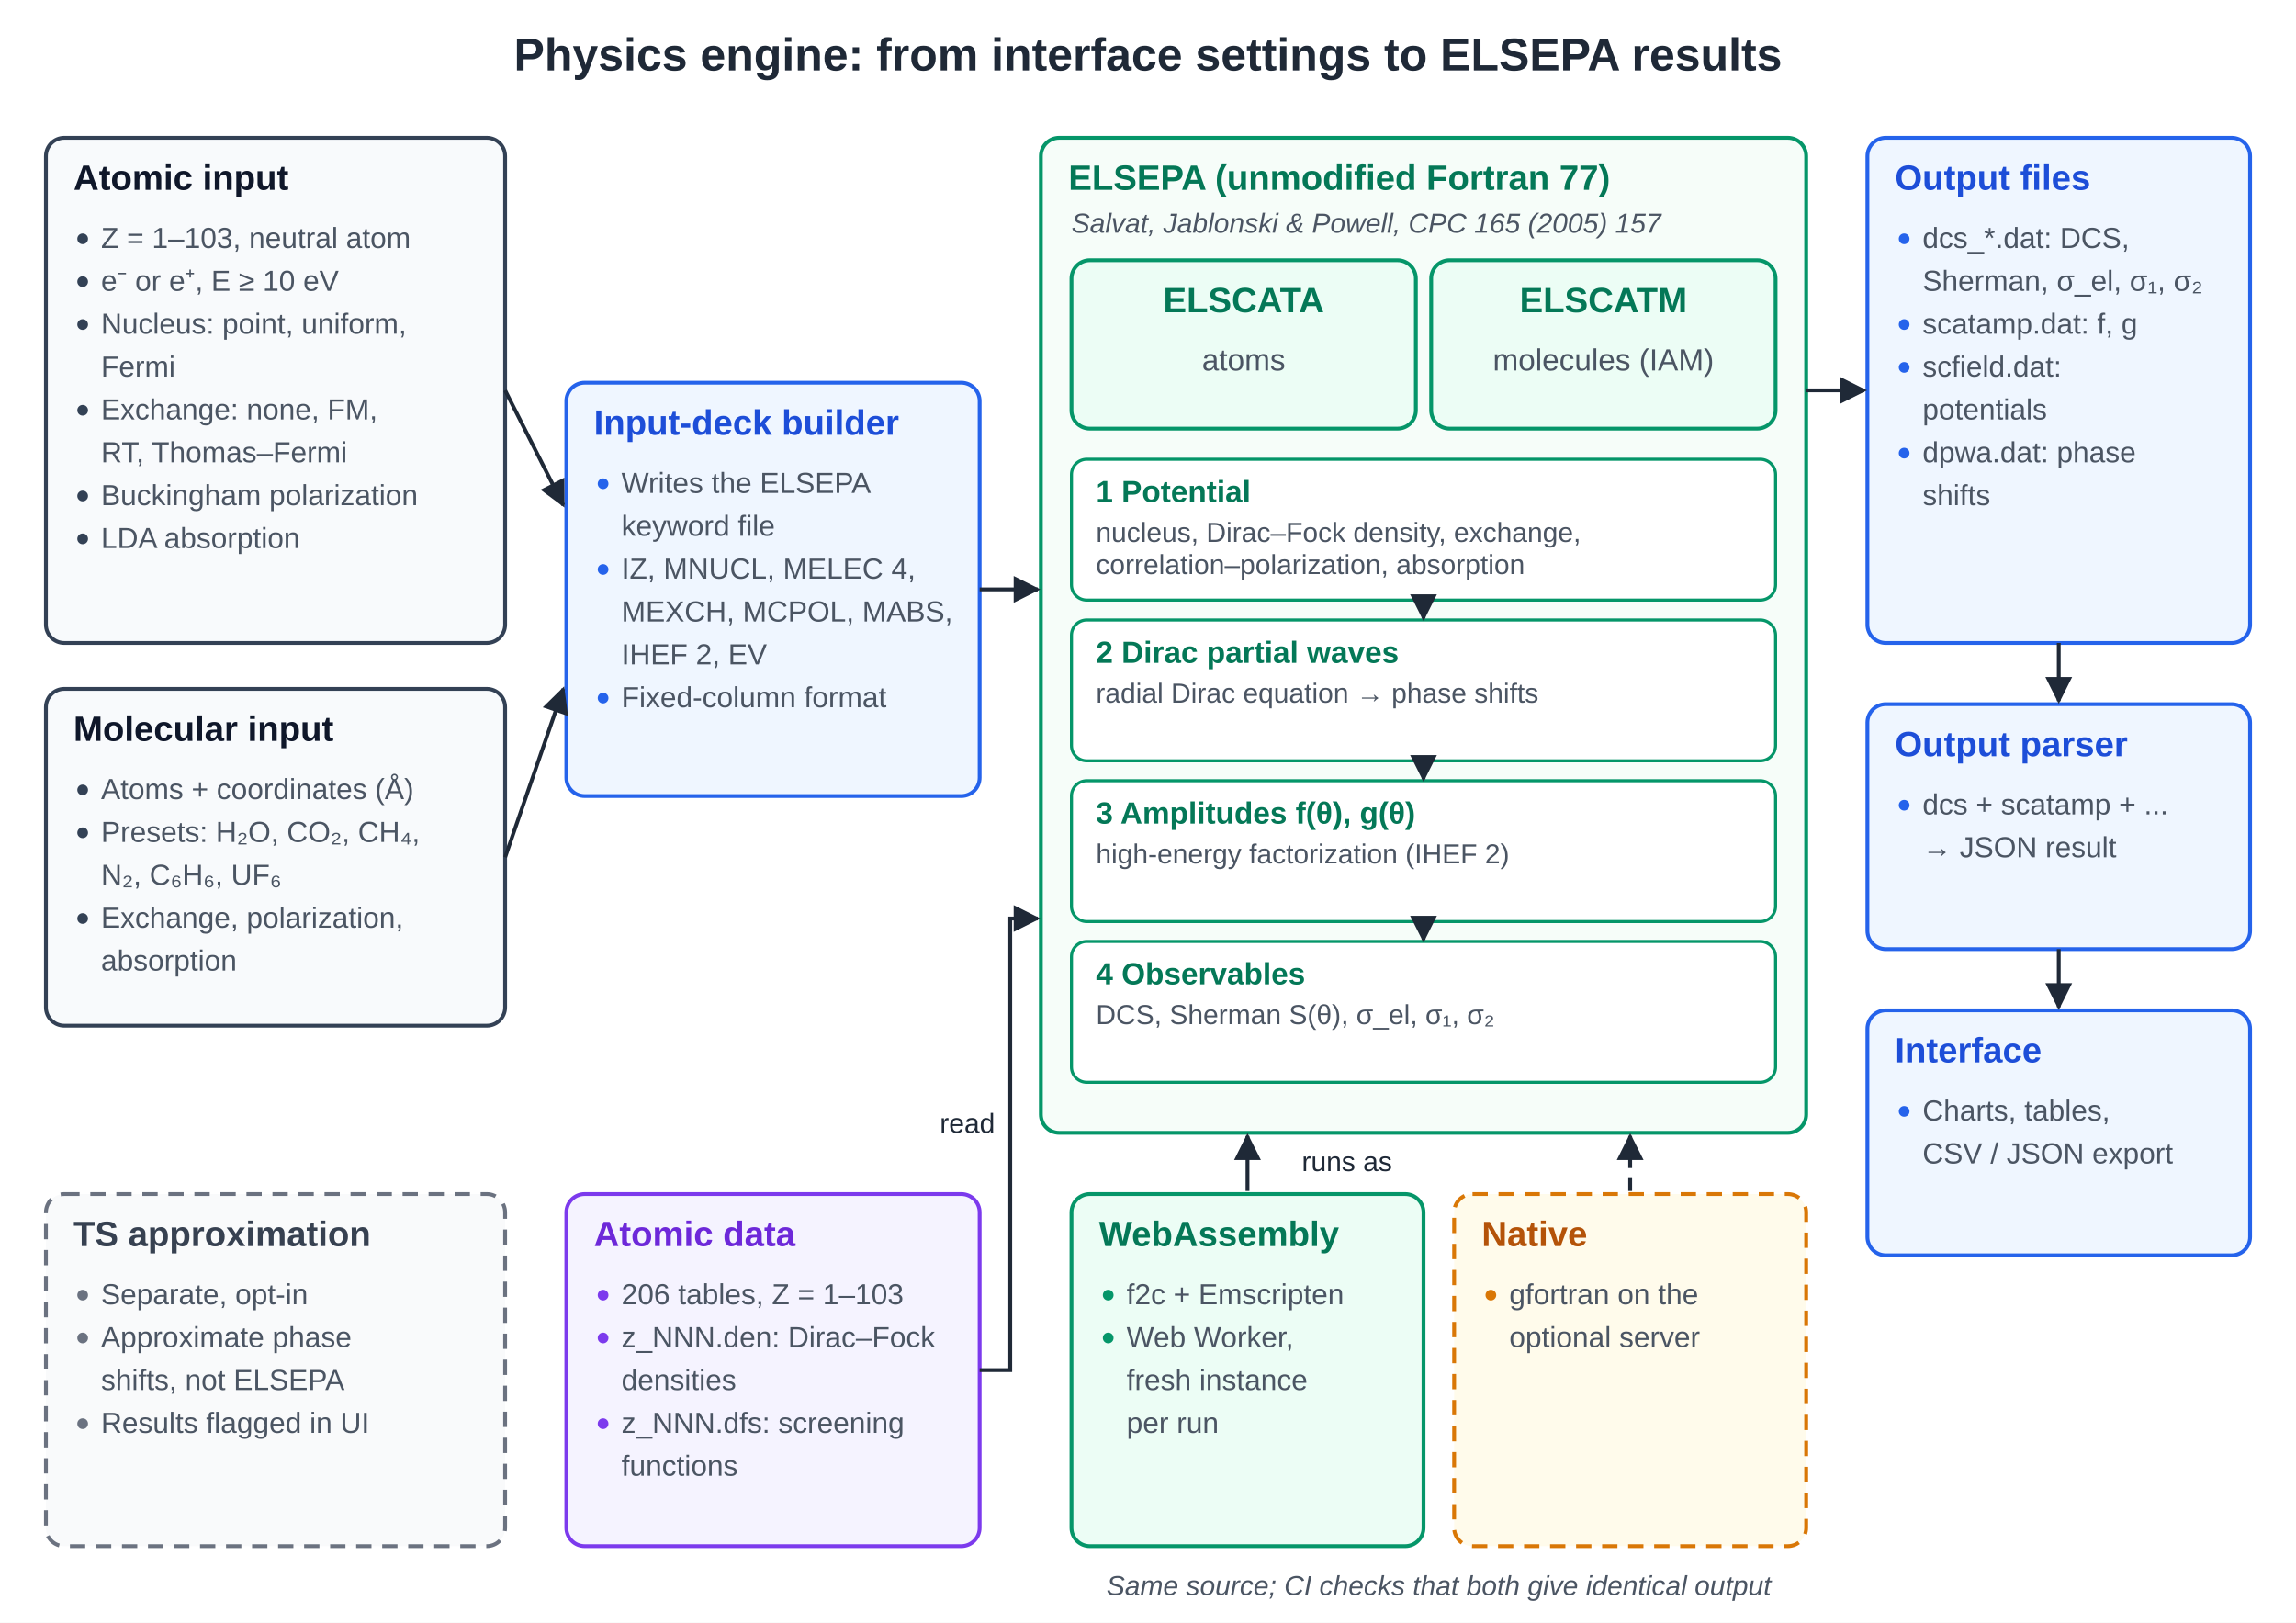
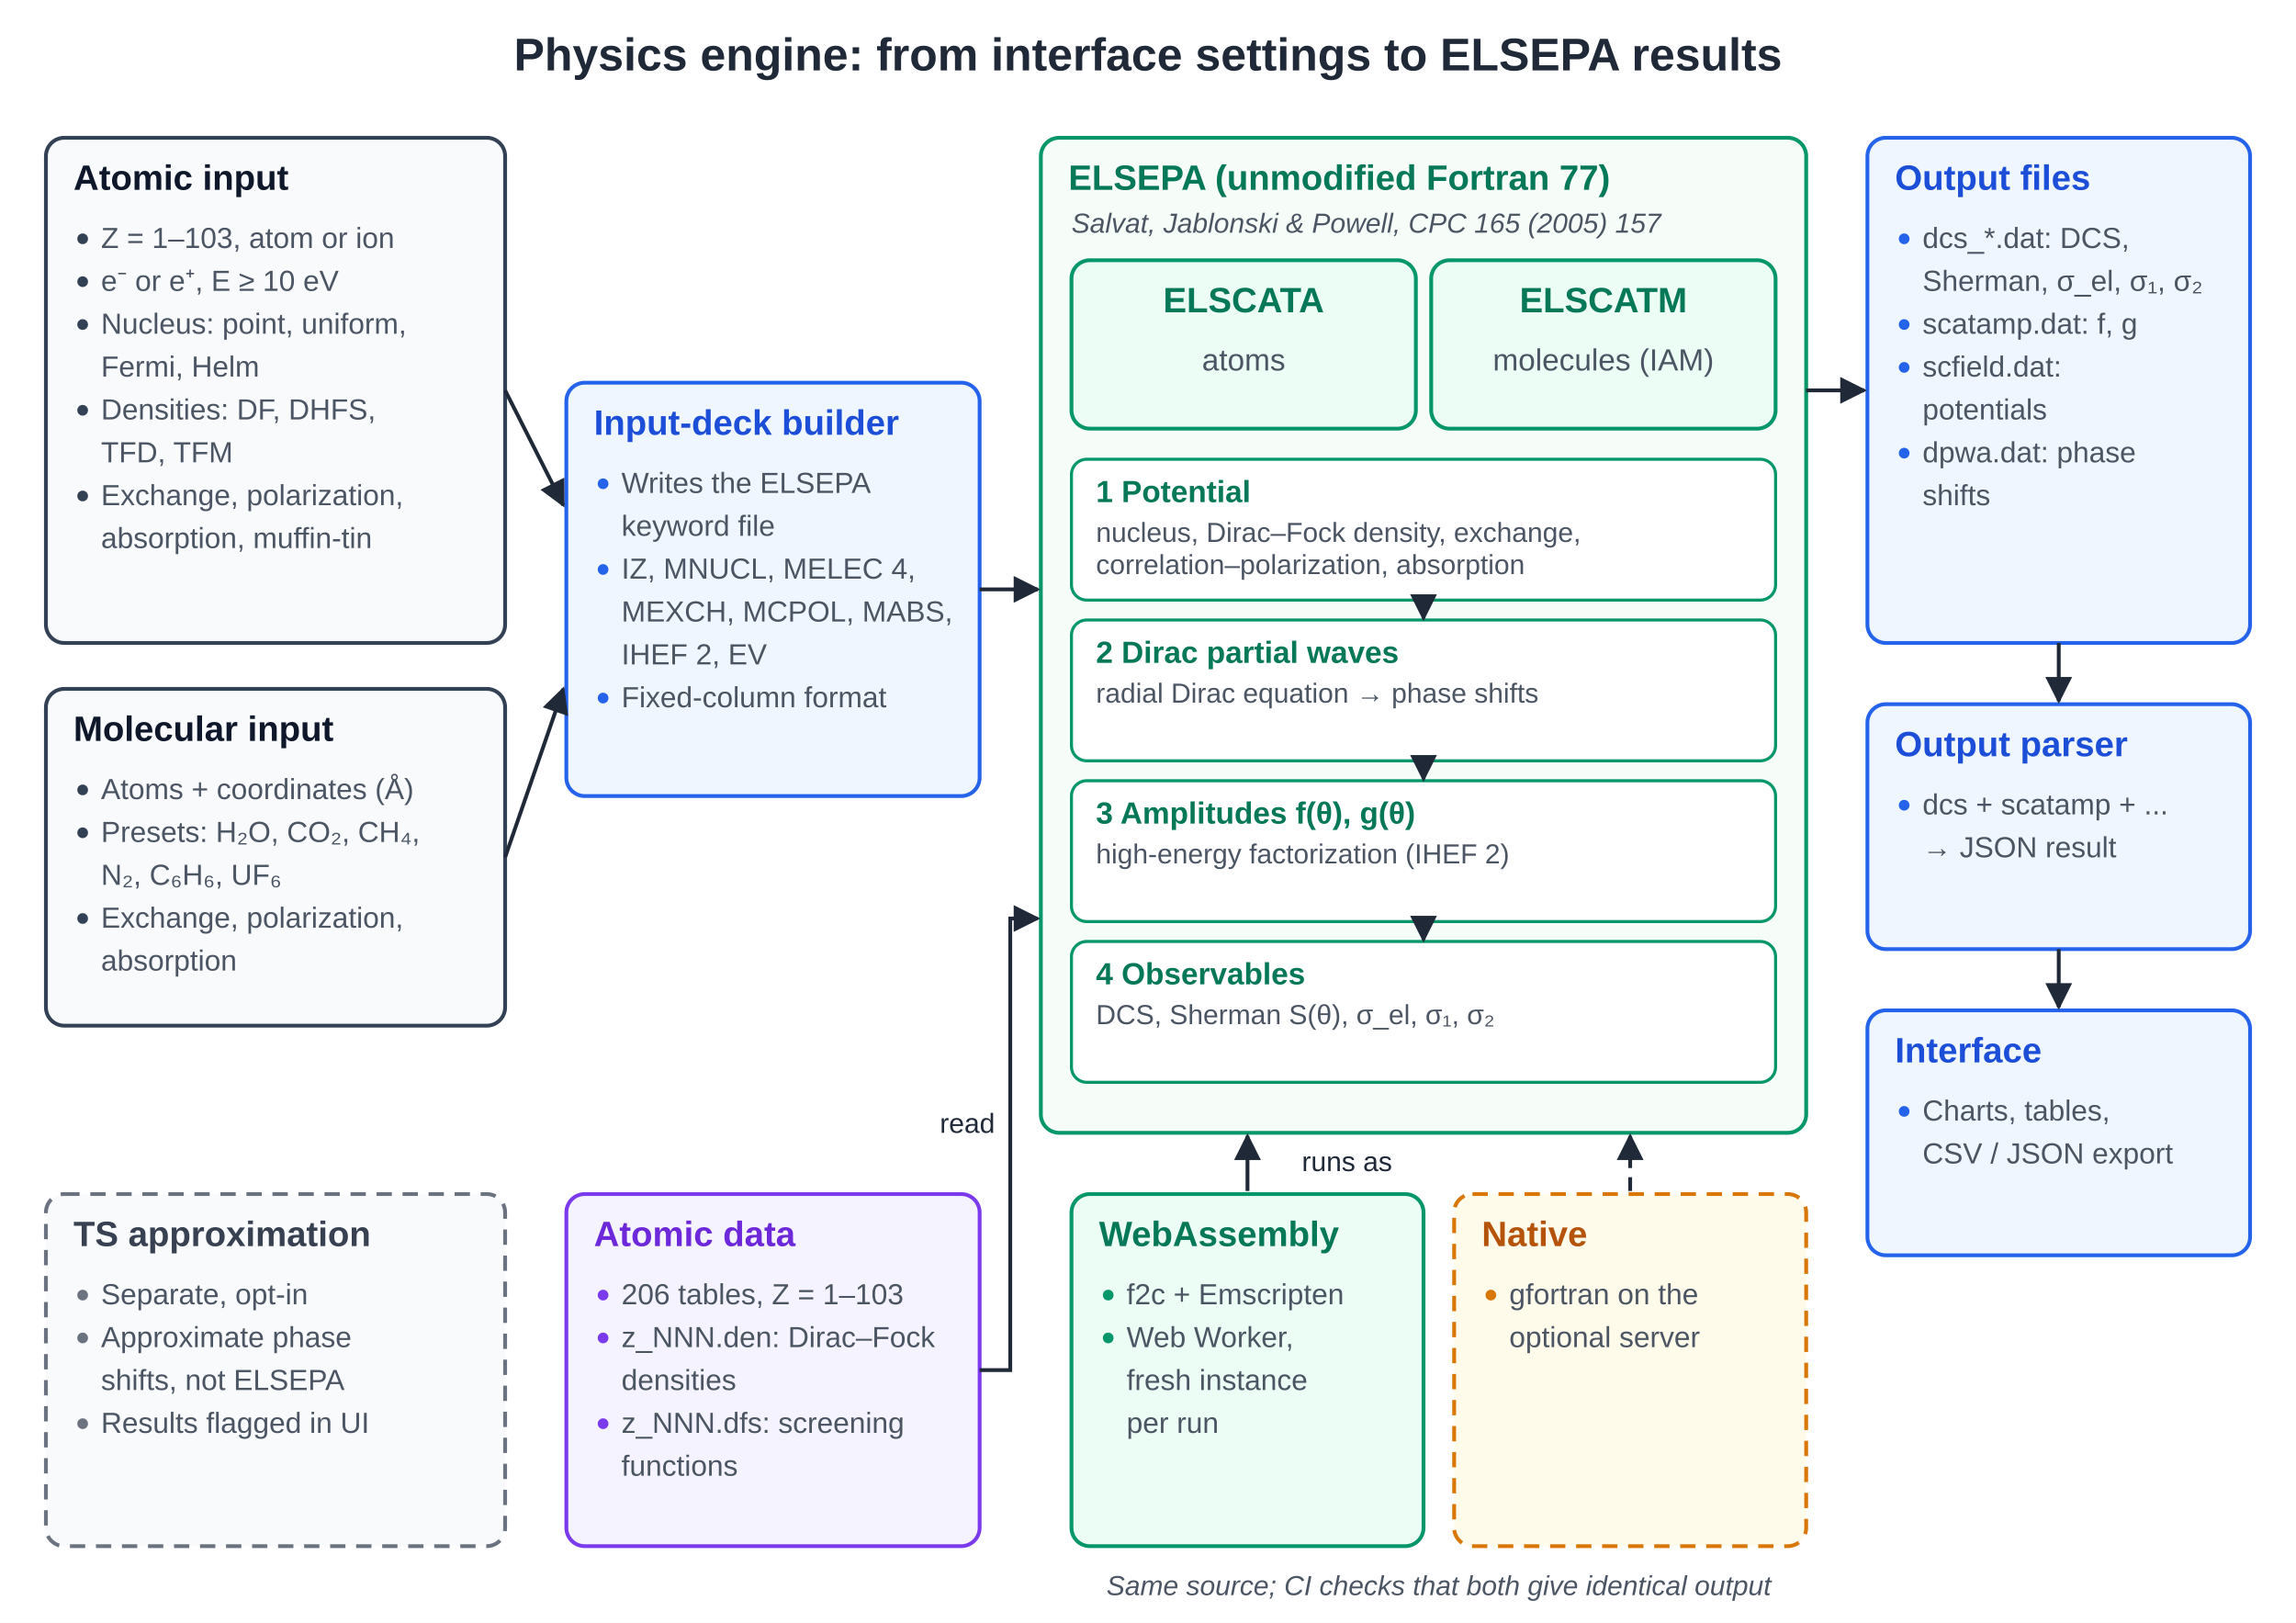
<svg xmlns="http://www.w3.org/2000/svg" width="1500" height="1060" viewBox="0 0 1500 1060">
  <defs>
    <marker id="ah" viewBox="0 0 10 10" refX="9" refY="5" markerWidth="7" markerHeight="7" orient="auto-start-reverse">
      <path d="M0,0 L10,5 L0,10 z" fill="#1f2937" />
    </marker>
  </defs>
  <rect width="100%" height="100%" fill="#ffffff" />
  <text x="750.0" y="46" font-family="Arial, Helvetica, sans-serif" font-size="30" font-weight="bold" text-anchor="middle" fill="#1f2937">Physics engine: from interface settings to ELSEPA results</text>
  <rect x="30" y="90" width="300" height="330" rx="12" fill="#f8fafc" stroke="#334155" stroke-width="2.5" />
  <text x="48" y="124" font-family="Arial, Helvetica, sans-serif" font-size="23" font-weight="bold" text-anchor="start" fill="#0f172a">Atomic input</text>
  <circle cx="54" cy="156" r="3.5" fill="#334155" />
-   <text x="66" y="162" font-family="Arial, Helvetica, sans-serif" font-size="19" font-weight="normal" text-anchor="start" fill="#4b5563">Z = 1–103, neutral atom</text>
+   <text x="66" y="162" font-family="Arial, Helvetica, sans-serif" font-size="19" font-weight="normal" text-anchor="start" fill="#4b5563">Z = 1–103, atom or ion</text>
  <circle cx="54" cy="184" r="3.5" fill="#334155" />
  <text x="66" y="190" font-family="Arial, Helvetica, sans-serif" font-size="19" font-weight="normal" text-anchor="start" fill="#4b5563">e⁻ or e⁺, E ≥ 10 eV</text>
  <circle cx="54" cy="212" r="3.5" fill="#334155" />
  <text x="66" y="218" font-family="Arial, Helvetica, sans-serif" font-size="19" font-weight="normal" text-anchor="start" fill="#4b5563">Nucleus: point, uniform,</text>
-   <text x="66" y="246" font-family="Arial, Helvetica, sans-serif" font-size="19" font-weight="normal" text-anchor="start" fill="#4b5563">Fermi</text>
+   <text x="66" y="246" font-family="Arial, Helvetica, sans-serif" font-size="19" font-weight="normal" text-anchor="start" fill="#4b5563">Fermi, Helm</text>
  <circle cx="54" cy="268" r="3.5" fill="#334155" />
-   <text x="66" y="274" font-family="Arial, Helvetica, sans-serif" font-size="19" font-weight="normal" text-anchor="start" fill="#4b5563">Exchange: none, FM,</text>
-   <text x="66" y="302" font-family="Arial, Helvetica, sans-serif" font-size="19" font-weight="normal" text-anchor="start" fill="#4b5563">RT, Thomas–Fermi</text>
+   <text x="66" y="274" font-family="Arial, Helvetica, sans-serif" font-size="19" font-weight="normal" text-anchor="start" fill="#4b5563">Densities: DF, DHFS,</text>
+   <text x="66" y="302" font-family="Arial, Helvetica, sans-serif" font-size="19" font-weight="normal" text-anchor="start" fill="#4b5563">TFD, TFM</text>
  <circle cx="54" cy="324" r="3.5" fill="#334155" />
-   <text x="66" y="330" font-family="Arial, Helvetica, sans-serif" font-size="19" font-weight="normal" text-anchor="start" fill="#4b5563">Buckingham polarization</text>
-   <circle cx="54" cy="352" r="3.5" fill="#334155" />
-   <text x="66" y="358" font-family="Arial, Helvetica, sans-serif" font-size="19" font-weight="normal" text-anchor="start" fill="#4b5563">LDA absorption</text>
+   <text x="66" y="330" font-family="Arial, Helvetica, sans-serif" font-size="19" font-weight="normal" text-anchor="start" fill="#4b5563">Exchange, polarization,</text>
+   <text x="66" y="358" font-family="Arial, Helvetica, sans-serif" font-size="19" font-weight="normal" text-anchor="start" fill="#4b5563">absorption, muffin-tin</text>
  <rect x="30" y="450" width="300" height="220" rx="12" fill="#f8fafc" stroke="#334155" stroke-width="2.5" />
  <text x="48" y="484" font-family="Arial, Helvetica, sans-serif" font-size="23" font-weight="bold" text-anchor="start" fill="#0f172a">Molecular input</text>
  <circle cx="54" cy="516" r="3.5" fill="#334155" />
  <text x="66" y="522" font-family="Arial, Helvetica, sans-serif" font-size="19" font-weight="normal" text-anchor="start" fill="#4b5563">Atoms + coordinates (Å)</text>
  <circle cx="54" cy="544" r="3.5" fill="#334155" />
  <text x="66" y="550" font-family="Arial, Helvetica, sans-serif" font-size="19" font-weight="normal" text-anchor="start" fill="#4b5563">Presets: H₂O, CO₂, CH₄,</text>
  <text x="66" y="578" font-family="Arial, Helvetica, sans-serif" font-size="19" font-weight="normal" text-anchor="start" fill="#4b5563">N₂, C₆H₆, UF₆</text>
  <circle cx="54" cy="600" r="3.5" fill="#334155" />
  <text x="66" y="606" font-family="Arial, Helvetica, sans-serif" font-size="19" font-weight="normal" text-anchor="start" fill="#4b5563">Exchange, polarization,</text>
  <text x="66" y="634" font-family="Arial, Helvetica, sans-serif" font-size="19" font-weight="normal" text-anchor="start" fill="#4b5563">absorption</text>
  <rect x="370" y="250" width="270" height="270" rx="12" fill="#eff6ff" stroke="#2563eb" stroke-width="2.5" />
  <text x="388" y="284" font-family="Arial, Helvetica, sans-serif" font-size="23" font-weight="bold" text-anchor="start" fill="#1d4ed8">Input-deck builder</text>
  <circle cx="394" cy="316" r="3.5" fill="#2563eb" />
  <text x="406" y="322" font-family="Arial, Helvetica, sans-serif" font-size="19" font-weight="normal" text-anchor="start" fill="#4b5563">Writes the ELSEPA</text>
  <text x="406" y="350" font-family="Arial, Helvetica, sans-serif" font-size="19" font-weight="normal" text-anchor="start" fill="#4b5563">keyword file</text>
  <circle cx="394" cy="372" r="3.5" fill="#2563eb" />
  <text x="406" y="378" font-family="Arial, Helvetica, sans-serif" font-size="19" font-weight="normal" text-anchor="start" fill="#4b5563">IZ, MNUCL, MELEC 4,</text>
  <text x="406" y="406" font-family="Arial, Helvetica, sans-serif" font-size="19" font-weight="normal" text-anchor="start" fill="#4b5563">MEXCH, MCPOL, MABS,</text>
  <text x="406" y="434" font-family="Arial, Helvetica, sans-serif" font-size="19" font-weight="normal" text-anchor="start" fill="#4b5563">IHEF 2, EV</text>
  <circle cx="394" cy="456" r="3.5" fill="#2563eb" />
  <text x="406" y="462" font-family="Arial, Helvetica, sans-serif" font-size="19" font-weight="normal" text-anchor="start" fill="#4b5563">Fixed-column format</text>
  <path d="M330,255 L368,330" fill="none" stroke="#1f2937" stroke-width="2.5" marker-end="url(#ah)" />
  <path d="M330,560 L368,450" fill="none" stroke="#1f2937" stroke-width="2.5" marker-end="url(#ah)" />
  <rect x="680" y="90" width="500" height="650" rx="12" fill="#f6fdf9" stroke="#059669" stroke-width="2.5" />
  <text x="698" y="124" font-family="Arial, Helvetica, sans-serif" font-size="23" font-weight="bold" text-anchor="start" fill="#047857">ELSEPA (unmodified Fortran 77)</text>
  <text x="700" y="152" font-family="Arial, Helvetica, sans-serif" font-size="18" font-weight="normal" text-anchor="start" fill="#4b5563" font-style="italic">Salvat, Jablonski &amp; Powell, CPC 165 (2005) 157</text>
  <rect x="700" y="170" width="225" height="110" rx="12" fill="#ecfdf5" stroke="#059669" stroke-width="2.5" />
  <text x="812.5" y="204" font-family="Arial, Helvetica, sans-serif" font-size="23" font-weight="bold" text-anchor="middle" fill="#047857">ELSCATA</text>
  <text x="812.5" y="242" font-family="Arial, Helvetica, sans-serif" font-size="20" font-weight="normal" text-anchor="middle" fill="#4b5563">atoms</text>
  <rect x="935" y="170" width="225" height="110" rx="12" fill="#ecfdf5" stroke="#059669" stroke-width="2.5" />
  <text x="1047.5" y="204" font-family="Arial, Helvetica, sans-serif" font-size="23" font-weight="bold" text-anchor="middle" fill="#047857">ELSCATM</text>
  <text x="1047.5" y="242" font-family="Arial, Helvetica, sans-serif" font-size="20" font-weight="normal" text-anchor="middle" fill="#4b5563">molecules (IAM)</text>
  <rect x="700" y="300" width="460" height="92" rx="10" fill="#ffffff" stroke="#059669" stroke-width="2" />
  <text x="716" y="328" font-family="Arial, Helvetica, sans-serif" font-size="20" font-weight="bold" text-anchor="start" fill="#047857">1  Potential</text>
  <text x="716" y="354" font-family="Arial, Helvetica, sans-serif" font-size="18" font-weight="normal" text-anchor="start" fill="#4b5563">nucleus, Dirac–Fock density, exchange,</text>
  <text x="716" y="375" font-family="Arial, Helvetica, sans-serif" font-size="18" font-weight="normal" text-anchor="start" fill="#4b5563">correlation–polarization, absorption</text>
  <rect x="700" y="405" width="460" height="92" rx="10" fill="#ffffff" stroke="#059669" stroke-width="2" />
  <text x="716" y="433" font-family="Arial, Helvetica, sans-serif" font-size="20" font-weight="bold" text-anchor="start" fill="#047857">2  Dirac partial waves</text>
  <text x="716" y="459" font-family="Arial, Helvetica, sans-serif" font-size="18" font-weight="normal" text-anchor="start" fill="#4b5563">radial Dirac equation → phase shifts</text>
  <path d="M930,392 L930,404" fill="none" stroke="#1f2937" stroke-width="2.5" marker-end="url(#ah)" />
  <rect x="700" y="510" width="460" height="92" rx="10" fill="#ffffff" stroke="#059669" stroke-width="2" />
  <text x="716" y="538" font-family="Arial, Helvetica, sans-serif" font-size="20" font-weight="bold" text-anchor="start" fill="#047857">3  Amplitudes f(θ), g(θ)</text>
  <text x="716" y="564" font-family="Arial, Helvetica, sans-serif" font-size="18" font-weight="normal" text-anchor="start" fill="#4b5563">high-energy factorization (IHEF 2)</text>
  <path d="M930,497 L930,509" fill="none" stroke="#1f2937" stroke-width="2.5" marker-end="url(#ah)" />
  <rect x="700" y="615" width="460" height="92" rx="10" fill="#ffffff" stroke="#059669" stroke-width="2" />
  <text x="716" y="643" font-family="Arial, Helvetica, sans-serif" font-size="20" font-weight="bold" text-anchor="start" fill="#047857">4  Observables</text>
  <text x="716" y="669" font-family="Arial, Helvetica, sans-serif" font-size="18" font-weight="normal" text-anchor="start" fill="#4b5563">DCS, Sherman S(θ), σ_el, σ₁, σ₂</text>
  <path d="M930,602 L930,614" fill="none" stroke="#1f2937" stroke-width="2.5" marker-end="url(#ah)" />
  <path d="M640,385 L678,385" fill="none" stroke="#1f2937" stroke-width="2.5" marker-end="url(#ah)" />
  <rect x="370" y="780" width="270" height="230" rx="12" fill="#f5f3ff" stroke="#7c3aed" stroke-width="2.5" />
  <text x="388" y="814" font-family="Arial, Helvetica, sans-serif" font-size="23" font-weight="bold" text-anchor="start" fill="#6d28d9">Atomic data</text>
  <circle cx="394" cy="846" r="3.5" fill="#7c3aed" />
  <text x="406" y="852" font-family="Arial, Helvetica, sans-serif" font-size="19" font-weight="normal" text-anchor="start" fill="#4b5563">206 tables, Z = 1–103</text>
  <circle cx="394" cy="874" r="3.5" fill="#7c3aed" />
  <text x="406" y="880" font-family="Arial, Helvetica, sans-serif" font-size="19" font-weight="normal" text-anchor="start" fill="#4b5563">z_NNN.den: Dirac–Fock</text>
  <text x="406" y="908" font-family="Arial, Helvetica, sans-serif" font-size="19" font-weight="normal" text-anchor="start" fill="#4b5563">densities</text>
  <circle cx="394" cy="930" r="3.5" fill="#7c3aed" />
  <text x="406" y="936" font-family="Arial, Helvetica, sans-serif" font-size="19" font-weight="normal" text-anchor="start" fill="#4b5563">z_NNN.dfs: screening</text>
  <text x="406" y="964" font-family="Arial, Helvetica, sans-serif" font-size="19" font-weight="normal" text-anchor="start" fill="#4b5563">functions</text>
  <path d="M640,895 L660,895 L660,600 L678,600" fill="none" stroke="#1f2937" stroke-width="2.5" marker-end="url(#ah)" />
  <text x="650" y="740" font-family="Arial, Helvetica, sans-serif" font-size="18" text-anchor="end" fill="#1f2937" stroke="#ffffff" stroke-width="6" paint-order="stroke">read</text>
  <rect x="700" y="780" width="230" height="230" rx="12" fill="#ecfdf5" stroke="#059669" stroke-width="2.5" />
  <text x="718" y="814" font-family="Arial, Helvetica, sans-serif" font-size="23" font-weight="bold" text-anchor="start" fill="#047857">WebAssembly</text>
  <circle cx="724" cy="846" r="3.5" fill="#059669" />
  <text x="736" y="852" font-family="Arial, Helvetica, sans-serif" font-size="19" font-weight="normal" text-anchor="start" fill="#4b5563">f2c + Emscripten</text>
  <circle cx="724" cy="874" r="3.5" fill="#059669" />
  <text x="736" y="880" font-family="Arial, Helvetica, sans-serif" font-size="19" font-weight="normal" text-anchor="start" fill="#4b5563">Web Worker,</text>
  <text x="736" y="908" font-family="Arial, Helvetica, sans-serif" font-size="19" font-weight="normal" text-anchor="start" fill="#4b5563">fresh instance</text>
  <text x="736" y="936" font-family="Arial, Helvetica, sans-serif" font-size="19" font-weight="normal" text-anchor="start" fill="#4b5563">per run</text>
  <rect x="950" y="780" width="230" height="230" rx="12" fill="#fffbeb" stroke="#d97706" stroke-width="2.5" stroke-dasharray="10 7" />
  <text x="968" y="814" font-family="Arial, Helvetica, sans-serif" font-size="23" font-weight="bold" text-anchor="start" fill="#b45309">Native</text>
  <circle cx="974" cy="846" r="3.5" fill="#d97706" />
  <text x="986" y="852" font-family="Arial, Helvetica, sans-serif" font-size="19" font-weight="normal" text-anchor="start" fill="#4b5563">gfortran on the</text>
  <text x="986" y="880" font-family="Arial, Helvetica, sans-serif" font-size="19" font-weight="normal" text-anchor="start" fill="#4b5563">optional server</text>
  <path d="M815,778 L815,742" fill="none" stroke="#1f2937" stroke-width="2.5" marker-end="url(#ah)" />
  <text x="880" y="765" font-family="Arial, Helvetica, sans-serif" font-size="18" text-anchor="middle" fill="#1f2937" stroke="#ffffff" stroke-width="6" paint-order="stroke">runs as</text>
  <path d="M1065,778 L1065,742" fill="none" stroke="#1f2937" stroke-width="2.5" stroke-dasharray="9 6" marker-end="url(#ah)" />
  <text x="940" y="1042" font-family="Arial, Helvetica, sans-serif" font-size="18" font-weight="normal" text-anchor="middle" fill="#4b5563" font-style="italic">Same source; CI checks that both give identical output</text>
  <rect x="1220" y="90" width="250" height="330" rx="12" fill="#eff6ff" stroke="#2563eb" stroke-width="2.5" />
  <text x="1238" y="124" font-family="Arial, Helvetica, sans-serif" font-size="23" font-weight="bold" text-anchor="start" fill="#1d4ed8">Output files</text>
  <circle cx="1244" cy="156" r="3.5" fill="#2563eb" />
  <text x="1256" y="162" font-family="Arial, Helvetica, sans-serif" font-size="19" font-weight="normal" text-anchor="start" fill="#4b5563">dcs_*.dat: DCS,</text>
  <text x="1256" y="190" font-family="Arial, Helvetica, sans-serif" font-size="19" font-weight="normal" text-anchor="start" fill="#4b5563">Sherman, σ_el, σ₁, σ₂</text>
  <circle cx="1244" cy="212" r="3.5" fill="#2563eb" />
  <text x="1256" y="218" font-family="Arial, Helvetica, sans-serif" font-size="19" font-weight="normal" text-anchor="start" fill="#4b5563">scatamp.dat: f, g</text>
  <circle cx="1244" cy="240" r="3.5" fill="#2563eb" />
  <text x="1256" y="246" font-family="Arial, Helvetica, sans-serif" font-size="19" font-weight="normal" text-anchor="start" fill="#4b5563">scfield.dat:</text>
  <text x="1256" y="274" font-family="Arial, Helvetica, sans-serif" font-size="19" font-weight="normal" text-anchor="start" fill="#4b5563">potentials</text>
  <circle cx="1244" cy="296" r="3.5" fill="#2563eb" />
  <text x="1256" y="302" font-family="Arial, Helvetica, sans-serif" font-size="19" font-weight="normal" text-anchor="start" fill="#4b5563">dpwa.dat: phase</text>
  <text x="1256" y="330" font-family="Arial, Helvetica, sans-serif" font-size="19" font-weight="normal" text-anchor="start" fill="#4b5563">shifts</text>
  <path d="M1180,255 L1218,255" fill="none" stroke="#1f2937" stroke-width="2.5" marker-end="url(#ah)" />
  <rect x="1220" y="460" width="250" height="160" rx="12" fill="#eff6ff" stroke="#2563eb" stroke-width="2.5" />
  <text x="1238" y="494" font-family="Arial, Helvetica, sans-serif" font-size="23" font-weight="bold" text-anchor="start" fill="#1d4ed8">Output parser</text>
  <circle cx="1244" cy="526" r="3.5" fill="#2563eb" />
  <text x="1256" y="532" font-family="Arial, Helvetica, sans-serif" font-size="19" font-weight="normal" text-anchor="start" fill="#4b5563">dcs + scatamp + ...</text>
  <text x="1256" y="560" font-family="Arial, Helvetica, sans-serif" font-size="19" font-weight="normal" text-anchor="start" fill="#4b5563">→ JSON result</text>
  <path d="M1345,420 L1345,458" fill="none" stroke="#1f2937" stroke-width="2.5" marker-end="url(#ah)" />
  <rect x="1220" y="660" width="250" height="160" rx="12" fill="#eff6ff" stroke="#2563eb" stroke-width="2.5" />
  <text x="1238" y="694" font-family="Arial, Helvetica, sans-serif" font-size="23" font-weight="bold" text-anchor="start" fill="#1d4ed8">Interface</text>
  <circle cx="1244" cy="726" r="3.5" fill="#2563eb" />
  <text x="1256" y="732" font-family="Arial, Helvetica, sans-serif" font-size="19" font-weight="normal" text-anchor="start" fill="#4b5563">Charts, tables,</text>
  <text x="1256" y="760" font-family="Arial, Helvetica, sans-serif" font-size="19" font-weight="normal" text-anchor="start" fill="#4b5563">CSV / JSON export</text>
  <path d="M1345,620 L1345,658" fill="none" stroke="#1f2937" stroke-width="2.5" marker-end="url(#ah)" />
  <rect x="30" y="780" width="300" height="230" rx="12" fill="#f9fafb" stroke="#6b7280" stroke-width="2.5" stroke-dasharray="10 7" />
  <text x="48" y="814" font-family="Arial, Helvetica, sans-serif" font-size="23" font-weight="bold" text-anchor="start" fill="#374151">TS approximation</text>
  <circle cx="54" cy="846" r="3.5" fill="#6b7280" />
  <text x="66" y="852" font-family="Arial, Helvetica, sans-serif" font-size="19" font-weight="normal" text-anchor="start" fill="#4b5563">Separate, opt-in</text>
  <circle cx="54" cy="874" r="3.5" fill="#6b7280" />
  <text x="66" y="880" font-family="Arial, Helvetica, sans-serif" font-size="19" font-weight="normal" text-anchor="start" fill="#4b5563">Approximate phase</text>
  <text x="66" y="908" font-family="Arial, Helvetica, sans-serif" font-size="19" font-weight="normal" text-anchor="start" fill="#4b5563">shifts, not ELSEPA</text>
  <circle cx="54" cy="930" r="3.5" fill="#6b7280" />
  <text x="66" y="936" font-family="Arial, Helvetica, sans-serif" font-size="19" font-weight="normal" text-anchor="start" fill="#4b5563">Results flagged in UI</text>
</svg>
